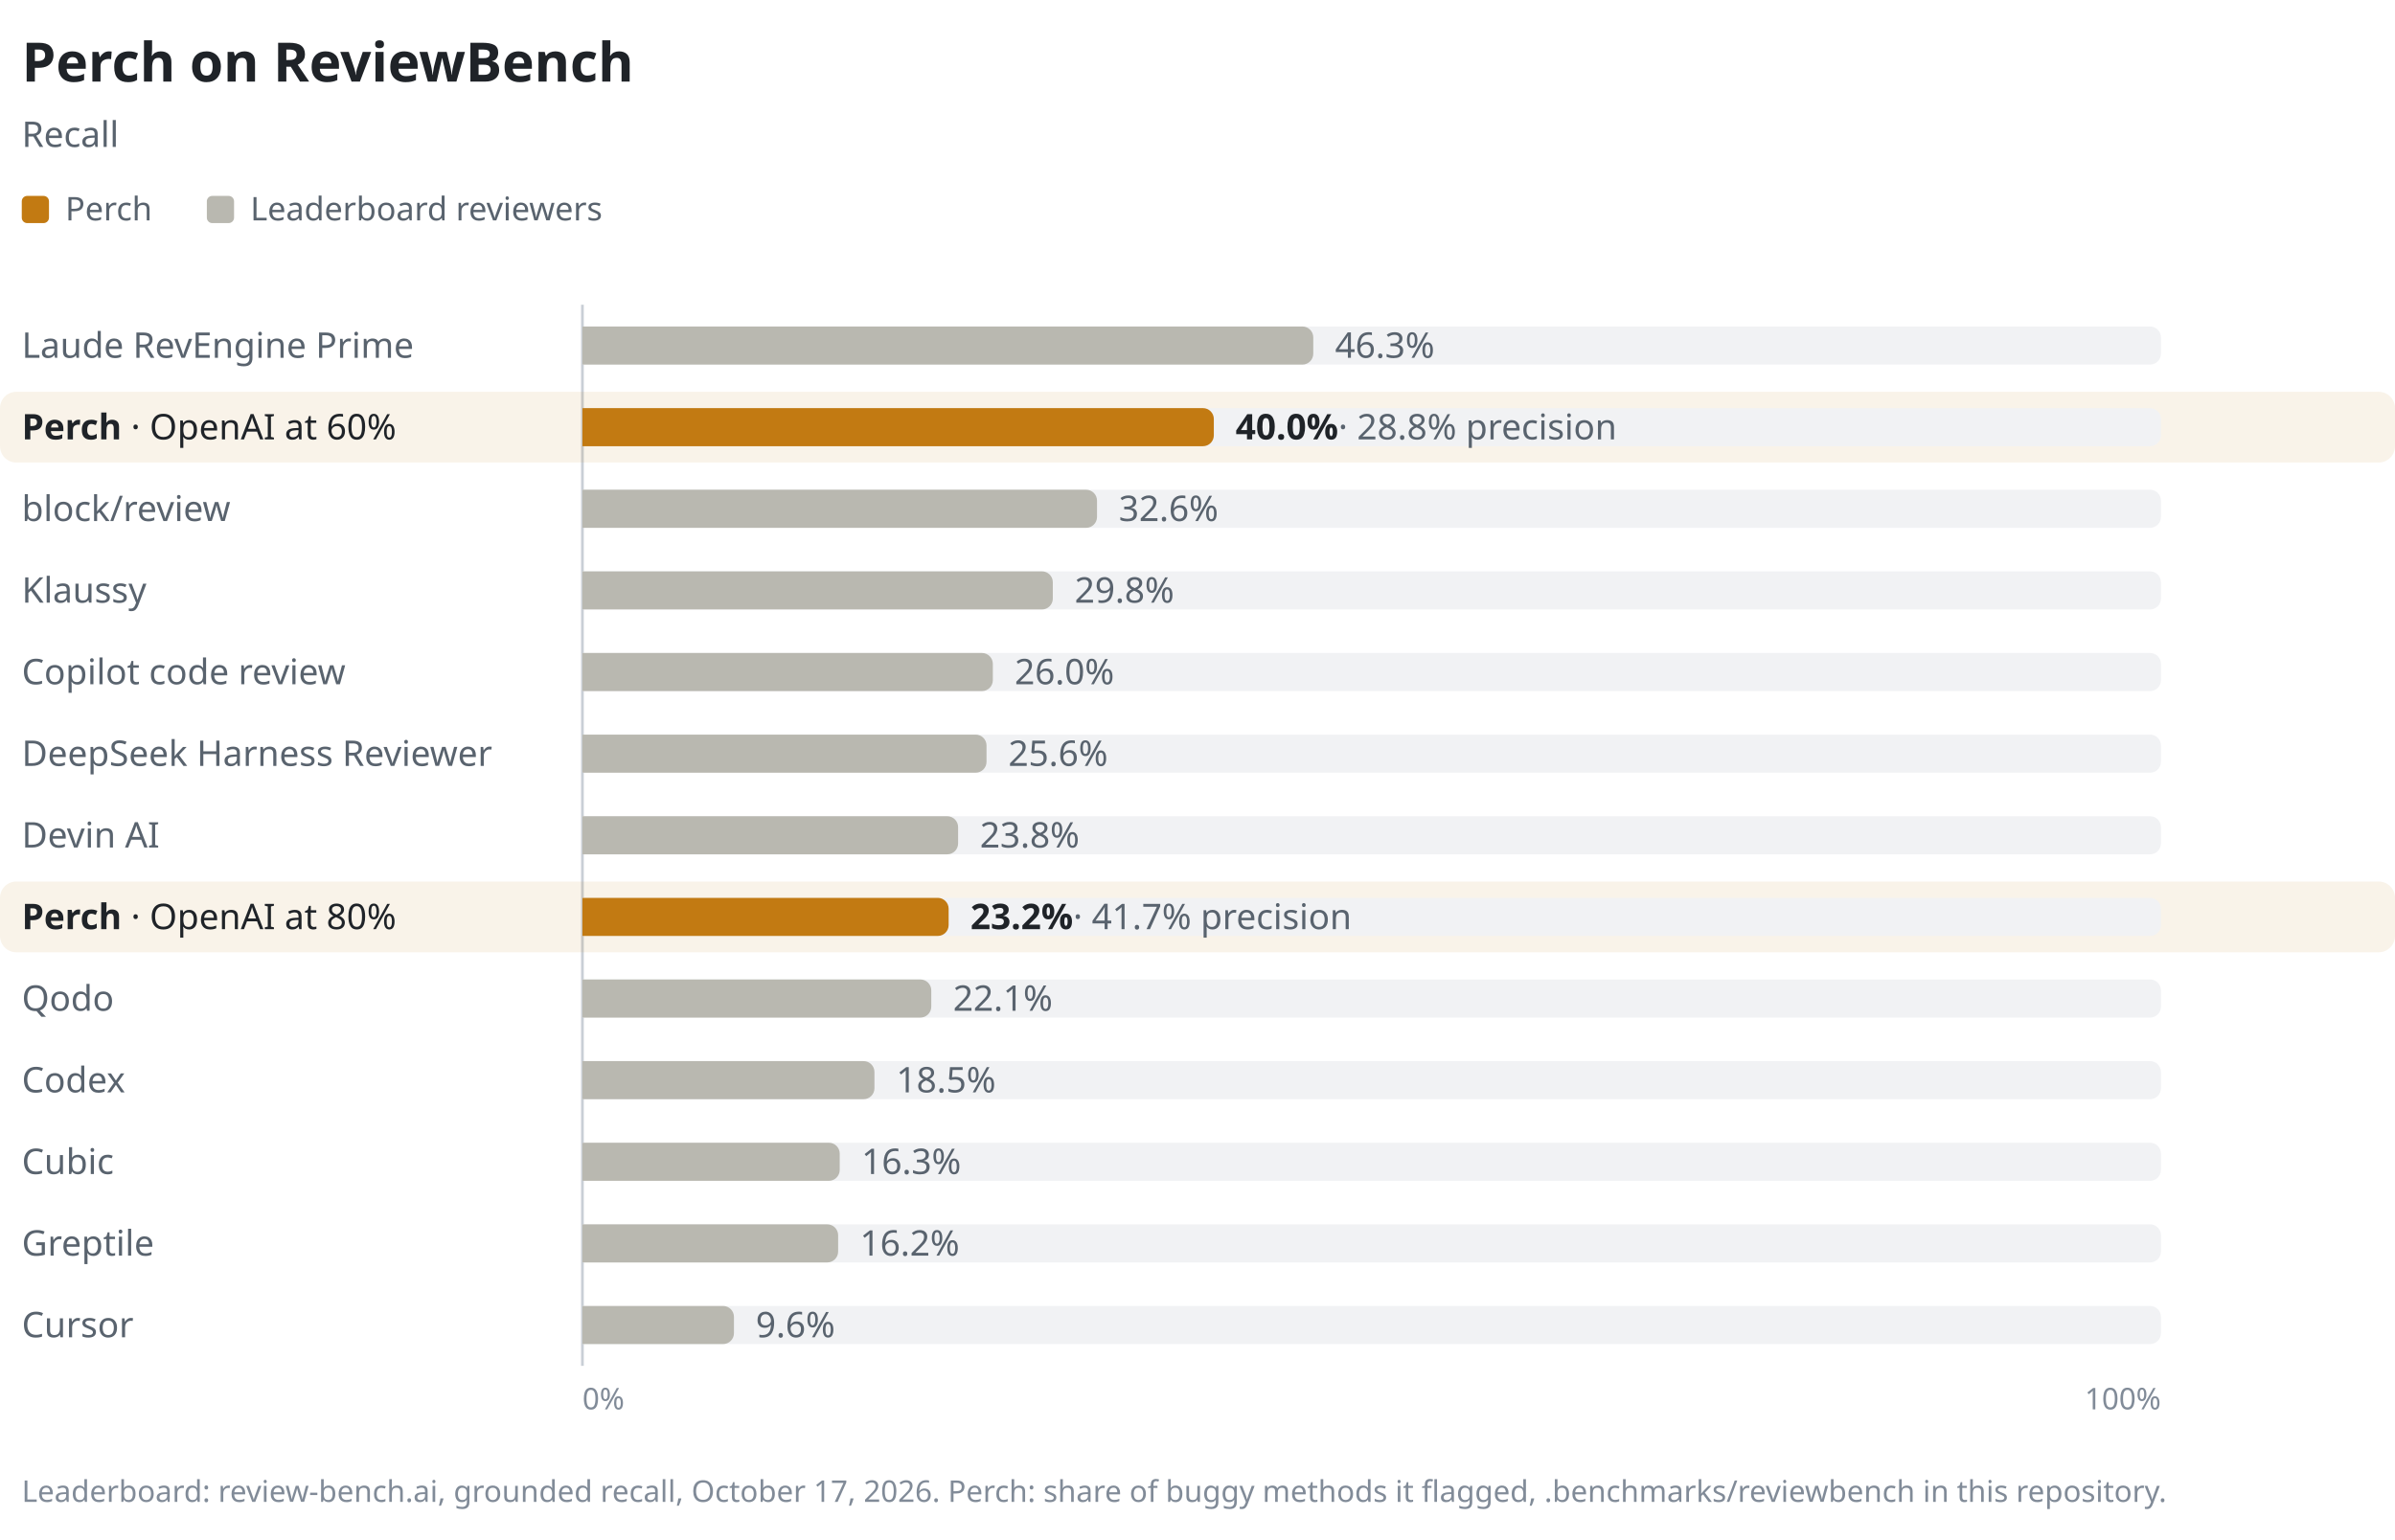
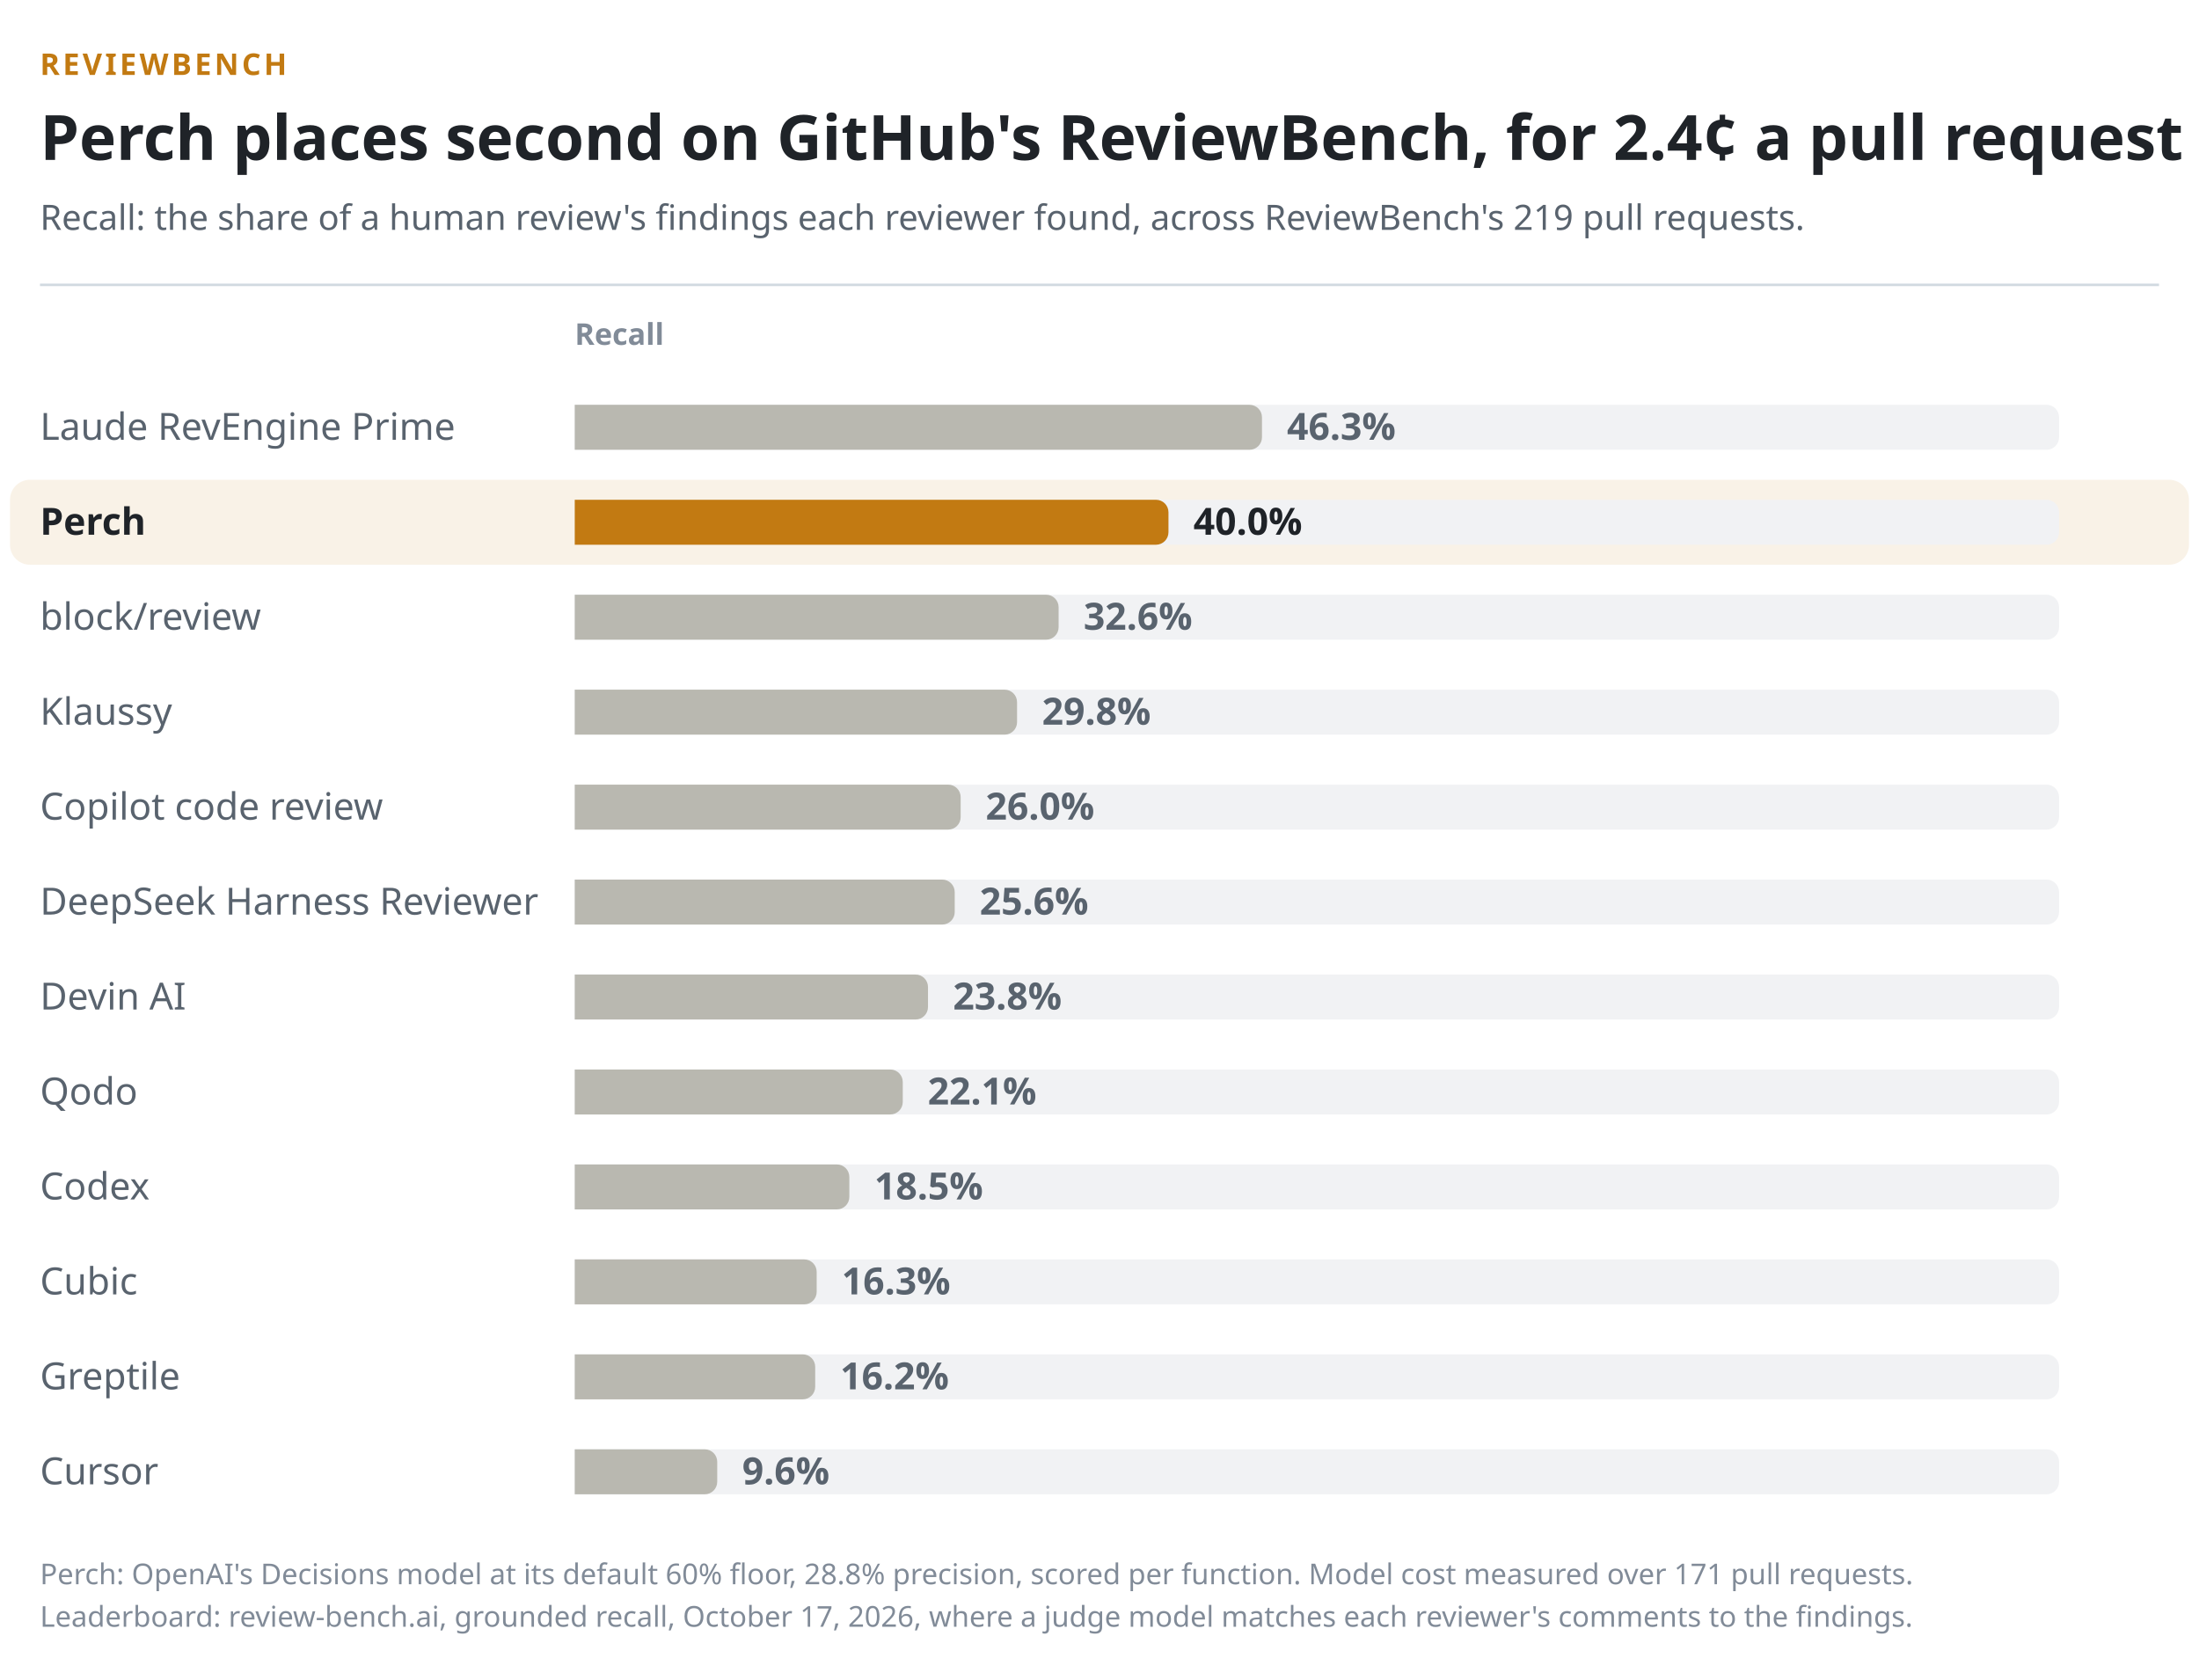
- <svg xmlns="http://www.w3.org/2000/svg" width="880" height="566" viewBox="0 0 880 566" role="img" aria-labelledby="title desc">
+ <svg xmlns="http://www.w3.org/2000/svg" width="880" height="672" viewBox="0 0 880 672" role="img" aria-labelledby="title desc">
  <style>text{font-family:-apple-system, BlinkMacSystemFont, 'Segoe UI', 'Noto Sans', Helvetica, Arial, sans-serif}.n{font-variant-numeric:tabular-nums}</style>
-   <text x="8" y="30" font-size="20" font-weight="600" fill="#1f2328">Perch on ReviewBench</text>
-   <text x="8" y="54" font-size="13" fill="#59636e">Recall</text>
-   <rect x="8" y="72" width="10" height="10" rx="2" fill="#c27a12" />
-   <text x="24" y="81" font-size="12" fill="#59636e">Perch</text>
-   <rect x="76" y="72" width="10" height="10" rx="2" fill="#b9b8b0" />
-   <text x="92" y="81" font-size="12" fill="#59636e">Leaderboard reviewers</text>
-   <line x1="214" y1="112" x2="214" y2="502" stroke="#c9cfd6" stroke-width="1" />
-   <text class="n" x="214" y="518" font-size="11" fill="#818b98">0%</text>
-   <text class="n" x="794" y="518" font-size="11" text-anchor="end" fill="#818b98">100%</text>
-   <text x="8" y="131.5" font-size="13" fill="#59636e">Laude RevEngine Prime</text>
-   <path d="M214,120h576a4,4 0 0 1 4,4v6a4,4 0 0 1 -4,4h-576z" fill="#f1f2f4" />
-   <path d="M214,120h264.54a4,4 0 0 1 4,4v6a4,4 0 0 1 -4,4h-264.54z" fill="#b9b8b0" />
-   <text class="n" x="490.54" y="131.5" font-size="13" fill="#59636e">46.3%</text>
-   <rect x="0" y="144" width="880" height="26" rx="6" fill="#c27a12" fill-opacity="0.09" />
-   <text x="8" y="161.5" font-size="13" fill="#1f2328">
-     <tspan font-weight="600">Perch</tspan> · OpenAI at 60%</text>
-   <path d="M214,150h576a4,4 0 0 1 4,4v6a4,4 0 0 1 -4,4h-576z" fill="#f1f2f4" />
-   <path d="M214,150h228a4,4 0 0 1 4,4v6a4,4 0 0 1 -4,4h-228z" fill="#c27a12" />
-   <text class="n" x="454" y="161.5" font-size="13" font-weight="600" fill="#1f2328">40.0%<tspan font-weight="400" fill="#59636e"> · 28.8% precision</tspan>
-   </text>
-   <text x="8" y="191.5" font-size="13" fill="#59636e">block/review</text>
-   <path d="M214,180h576a4,4 0 0 1 4,4v6a4,4 0 0 1 -4,4h-576z" fill="#f1f2f4" />
-   <path d="M214,180h185.08a4,4 0 0 1 4,4v6a4,4 0 0 1 -4,4h-185.08z" fill="#b9b8b0" />
-   <text class="n" x="411.08" y="191.5" font-size="13" fill="#59636e">32.6%</text>
-   <text x="8" y="221.5" font-size="13" fill="#59636e">Klaussy</text>
-   <path d="M214,210h576a4,4 0 0 1 4,4v6a4,4 0 0 1 -4,4h-576z" fill="#f1f2f4" />
-   <path d="M214,210h168.84a4,4 0 0 1 4,4v6a4,4 0 0 1 -4,4h-168.84z" fill="#b9b8b0" />
-   <text class="n" x="394.84" y="221.5" font-size="13" fill="#59636e">29.8%</text>
-   <text x="8" y="251.5" font-size="13" fill="#59636e">Copilot code review</text>
-   <path d="M214,240h576a4,4 0 0 1 4,4v6a4,4 0 0 1 -4,4h-576z" fill="#f1f2f4" />
-   <path d="M214,240h146.8a4,4 0 0 1 4,4v6a4,4 0 0 1 -4,4h-146.8z" fill="#b9b8b0" />
-   <text class="n" x="372.8" y="251.5" font-size="13" fill="#59636e">26.0%</text>
-   <text x="8" y="281.5" font-size="13" fill="#59636e">DeepSeek Harness Reviewer</text>
-   <path d="M214,270h576a4,4 0 0 1 4,4v6a4,4 0 0 1 -4,4h-576z" fill="#f1f2f4" />
-   <path d="M214,270h144.48a4,4 0 0 1 4,4v6a4,4 0 0 1 -4,4h-144.48z" fill="#b9b8b0" />
-   <text class="n" x="370.48" y="281.5" font-size="13" fill="#59636e">25.6%</text>
-   <text x="8" y="311.5" font-size="13" fill="#59636e">Devin AI</text>
-   <path d="M214,300h576a4,4 0 0 1 4,4v6a4,4 0 0 1 -4,4h-576z" fill="#f1f2f4" />
-   <path d="M214,300h134.04a4,4 0 0 1 4,4v6a4,4 0 0 1 -4,4h-134.04z" fill="#b9b8b0" />
-   <text class="n" x="360.04" y="311.5" font-size="13" fill="#59636e">23.8%</text>
-   <rect x="0" y="324" width="880" height="26" rx="6" fill="#c27a12" fill-opacity="0.09" />
-   <text x="8" y="341.5" font-size="13" fill="#1f2328">
-     <tspan font-weight="600">Perch</tspan> · OpenAI at 80%</text>
-   <path d="M214,330h576a4,4 0 0 1 4,4v6a4,4 0 0 1 -4,4h-576z" fill="#f1f2f4" />
-   <path d="M214,330h130.56a4,4 0 0 1 4,4v6a4,4 0 0 1 -4,4h-130.56z" fill="#c27a12" />
-   <text class="n" x="356.56" y="341.5" font-size="13" font-weight="600" fill="#1f2328">23.2%<tspan font-weight="400" fill="#59636e"> · 41.7% precision</tspan>
-   </text>
-   <text x="8" y="371.5" font-size="13" fill="#59636e">Qodo</text>
-   <path d="M214,360h576a4,4 0 0 1 4,4v6a4,4 0 0 1 -4,4h-576z" fill="#f1f2f4" />
-   <path d="M214,360h124.18a4,4 0 0 1 4,4v6a4,4 0 0 1 -4,4h-124.18z" fill="#b9b8b0" />
-   <text class="n" x="350.18" y="371.5" font-size="13" fill="#59636e">22.1%</text>
-   <text x="8" y="401.5" font-size="13" fill="#59636e">Codex</text>
-   <path d="M214,390h576a4,4 0 0 1 4,4v6a4,4 0 0 1 -4,4h-576z" fill="#f1f2f4" />
-   <path d="M214,390h103.3a4,4 0 0 1 4,4v6a4,4 0 0 1 -4,4h-103.3z" fill="#b9b8b0" />
-   <text class="n" x="329.3" y="401.5" font-size="13" fill="#59636e">18.5%</text>
-   <text x="8" y="431.5" font-size="13" fill="#59636e">Cubic</text>
-   <path d="M214,420h576a4,4 0 0 1 4,4v6a4,4 0 0 1 -4,4h-576z" fill="#f1f2f4" />
-   <path d="M214,420h90.54a4,4 0 0 1 4,4v6a4,4 0 0 1 -4,4h-90.54z" fill="#b9b8b0" />
-   <text class="n" x="316.54" y="431.5" font-size="13" fill="#59636e">16.3%</text>
-   <text x="8" y="461.5" font-size="13" fill="#59636e">Greptile</text>
-   <path d="M214,450h576a4,4 0 0 1 4,4v6a4,4 0 0 1 -4,4h-576z" fill="#f1f2f4" />
-   <path d="M214,450h89.96a4,4 0 0 1 4,4v6a4,4 0 0 1 -4,4h-89.96z" fill="#b9b8b0" />
-   <text class="n" x="315.96" y="461.5" font-size="13" fill="#59636e">16.2%</text>
-   <text x="8" y="491.5" font-size="13" fill="#59636e">Cursor</text>
-   <path d="M214,480h576a4,4 0 0 1 4,4v6a4,4 0 0 1 -4,4h-576z" fill="#f1f2f4" />
-   <path d="M214,480h51.68a4,4 0 0 1 4,4v6a4,4 0 0 1 -4,4h-51.68z" fill="#b9b8b0" />
-   <text class="n" x="277.68" y="491.5" font-size="13" fill="#59636e">9.6%</text>
-   <text x="8" y="552" font-size="11" fill="#818b98">Leaderboard: review-bench.ai, grounded recall, October 17, 2026. Perch: share of buggy methods it flagged, .benchmarks/reviewbench in this repository.</text>
+   <text x="16" y="30" font-size="12" font-weight="700" letter-spacing="1.2" fill="#c27a12">REVIEWBENCH</text>
+   <text x="16" y="64" font-size="25" font-weight="700" fill="#1f2328">Perch places second on GitHub's ReviewBench, for 2.4¢ a pull request</text>
+   <text x="16" y="92" font-size="14" fill="#59636e">Recall: the share of a human review's findings each reviewer found, across ReviewBench's 219 pull requests.</text>
+   <line x1="16" y1="114" x2="864" y2="114" stroke="#d1d9e0" stroke-width="1" />
+   <text x="230" y="138" font-size="12" font-weight="600" fill="#818b98">Recall</text>
+   <text x="16" y="176" font-size="15" fill="#59636e">Laude RevEngine Prime</text>
+   <path d="M230,162h589a5,5 0 0 1 5,5v8a5,5 0 0 1 -5,5h-589z" fill="#f1f2f4" />
+   <path d="M230,162h270.02a5,5 0 0 1 5,5v8a5,5 0 0 1 -5,5h-270.02z" fill="#b9b8b0" />
+   <text class="n" x="515.02" y="176" font-size="15" font-weight="600" fill="#59636e">46.3%</text>
+   <rect x="4" y="192" width="872" height="34" rx="8" fill="#c27a12" fill-opacity="0.1" />
+   <text x="16" y="214" font-size="15" font-weight="700" fill="#1f2328">Perch</text>
+   <path d="M230,200h589a5,5 0 0 1 5,5v8a5,5 0 0 1 -5,5h-589z" fill="#f1f2f4" />
+   <path d="M230,200h232.6a5,5 0 0 1 5,5v8a5,5 0 0 1 -5,5h-232.6z" fill="#c27a12" />
+   <text class="n" x="477.6" y="214" font-size="15" font-weight="700" fill="#1f2328">40.0%</text>
+   <text x="16" y="252" font-size="15" fill="#59636e">block/review</text>
+   <path d="M230,238h589a5,5 0 0 1 5,5v8a5,5 0 0 1 -5,5h-589z" fill="#f1f2f4" />
+   <path d="M230,238h188.64a5,5 0 0 1 5,5v8a5,5 0 0 1 -5,5h-188.64z" fill="#b9b8b0" />
+   <text class="n" x="433.64" y="252" font-size="15" font-weight="600" fill="#59636e">32.6%</text>
+   <text x="16" y="290" font-size="15" fill="#59636e">Klaussy</text>
+   <path d="M230,276h589a5,5 0 0 1 5,5v8a5,5 0 0 1 -5,5h-589z" fill="#f1f2f4" />
+   <path d="M230,276h172.01a5,5 0 0 1 5,5v8a5,5 0 0 1 -5,5h-172.01z" fill="#b9b8b0" />
+   <text class="n" x="417.01" y="290" font-size="15" font-weight="600" fill="#59636e">29.8%</text>
+   <text x="16" y="328" font-size="15" fill="#59636e">Copilot code review</text>
+   <path d="M230,314h589a5,5 0 0 1 5,5v8a5,5 0 0 1 -5,5h-589z" fill="#f1f2f4" />
+   <path d="M230,314h149.44a5,5 0 0 1 5,5v8a5,5 0 0 1 -5,5h-149.44z" fill="#b9b8b0" />
+   <text class="n" x="394.44" y="328" font-size="15" font-weight="600" fill="#59636e">26.0%</text>
+   <text x="16" y="366" font-size="15" fill="#59636e">DeepSeek Harness Reviewer</text>
+   <path d="M230,352h589a5,5 0 0 1 5,5v8a5,5 0 0 1 -5,5h-589z" fill="#f1f2f4" />
+   <path d="M230,352h147.06a5,5 0 0 1 5,5v8a5,5 0 0 1 -5,5h-147.06z" fill="#b9b8b0" />
+   <text class="n" x="392.06" y="366" font-size="15" font-weight="600" fill="#59636e">25.6%</text>
+   <text x="16" y="404" font-size="15" fill="#59636e">Devin AI</text>
+   <path d="M230,390h589a5,5 0 0 1 5,5v8a5,5 0 0 1 -5,5h-589z" fill="#f1f2f4" />
+   <path d="M230,390h136.37a5,5 0 0 1 5,5v8a5,5 0 0 1 -5,5h-136.37z" fill="#b9b8b0" />
+   <text class="n" x="381.37" y="404" font-size="15" font-weight="600" fill="#59636e">23.8%</text>
+   <text x="16" y="442" font-size="15" fill="#59636e">Qodo</text>
+   <path d="M230,428h589a5,5 0 0 1 5,5v8a5,5 0 0 1 -5,5h-589z" fill="#f1f2f4" />
+   <path d="M230,428h126.27a5,5 0 0 1 5,5v8a5,5 0 0 1 -5,5h-126.27z" fill="#b9b8b0" />
+   <text class="n" x="371.27" y="442" font-size="15" font-weight="600" fill="#59636e">22.1%</text>
+   <text x="16" y="480" font-size="15" fill="#59636e">Codex</text>
+   <path d="M230,466h589a5,5 0 0 1 5,5v8a5,5 0 0 1 -5,5h-589z" fill="#f1f2f4" />
+   <path d="M230,466h104.89a5,5 0 0 1 5,5v8a5,5 0 0 1 -5,5h-104.89z" fill="#b9b8b0" />
+   <text class="n" x="349.89" y="480" font-size="15" font-weight="600" fill="#59636e">18.5%</text>
+   <text x="16" y="518" font-size="15" fill="#59636e">Cubic</text>
+   <path d="M230,504h589a5,5 0 0 1 5,5v8a5,5 0 0 1 -5,5h-589z" fill="#f1f2f4" />
+   <path d="M230,504h91.82a5,5 0 0 1 5,5v8a5,5 0 0 1 -5,5h-91.82z" fill="#b9b8b0" />
+   <text class="n" x="336.82" y="518" font-size="15" font-weight="600" fill="#59636e">16.3%</text>
+   <text x="16" y="556" font-size="15" fill="#59636e">Greptile</text>
+   <path d="M230,542h589a5,5 0 0 1 5,5v8a5,5 0 0 1 -5,5h-589z" fill="#f1f2f4" />
+   <path d="M230,542h91.23a5,5 0 0 1 5,5v8a5,5 0 0 1 -5,5h-91.23z" fill="#b9b8b0" />
+   <text class="n" x="336.23" y="556" font-size="15" font-weight="600" fill="#59636e">16.2%</text>
+   <text x="16" y="594" font-size="15" fill="#59636e">Cursor</text>
+   <path d="M230,580h589a5,5 0 0 1 5,5v8a5,5 0 0 1 -5,5h-589z" fill="#f1f2f4" />
+   <path d="M230,580h52.02a5,5 0 0 1 5,5v8a5,5 0 0 1 -5,5h-52.02z" fill="#b9b8b0" />
+   <text class="n" x="297.02" y="594" font-size="15" font-weight="600" fill="#59636e">9.6%</text>
+   <text x="16" y="634" font-size="11.5" fill="#818b98">Perch: OpenAI's Decisions model at its default 60% floor, 28.8% precision, scored per function. Model cost measured over 171 pull requests.</text>
+   <text x="16" y="651" font-size="11.5" fill="#818b98">Leaderboard: review-bench.ai, grounded recall, October 17, 2026, where a judge model matches each reviewer's comments to the findings.</text>
</svg>
